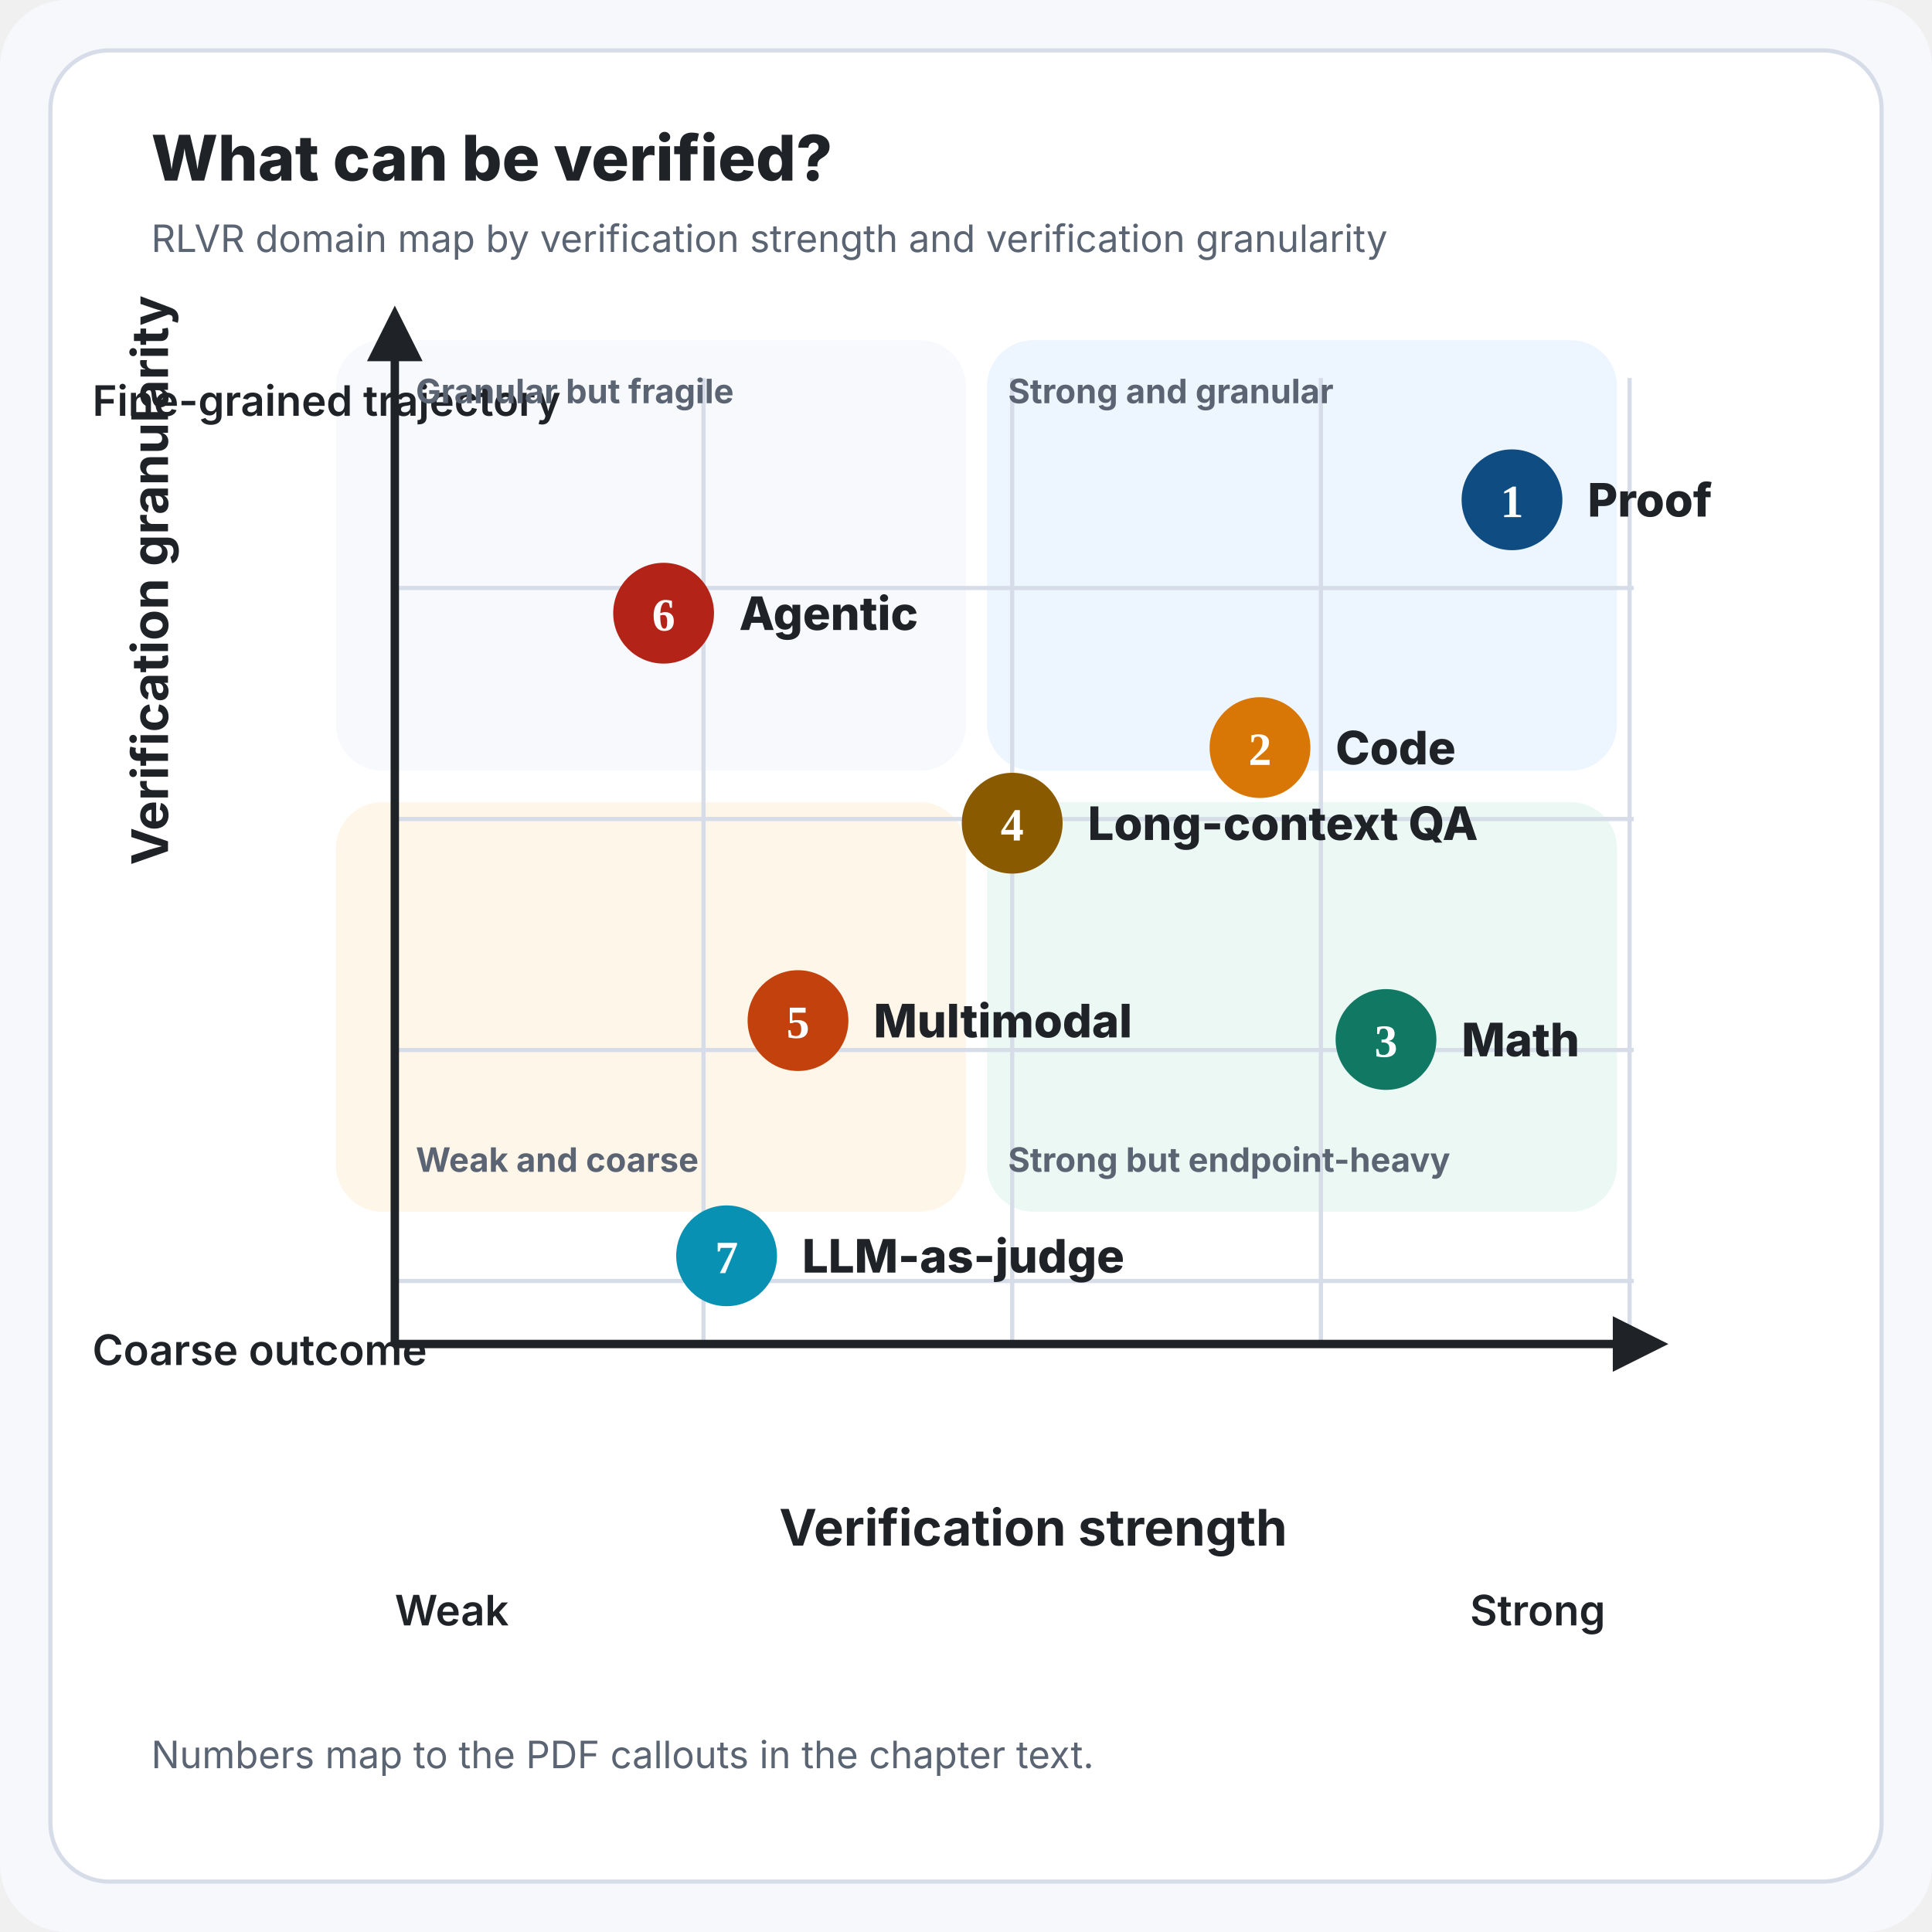
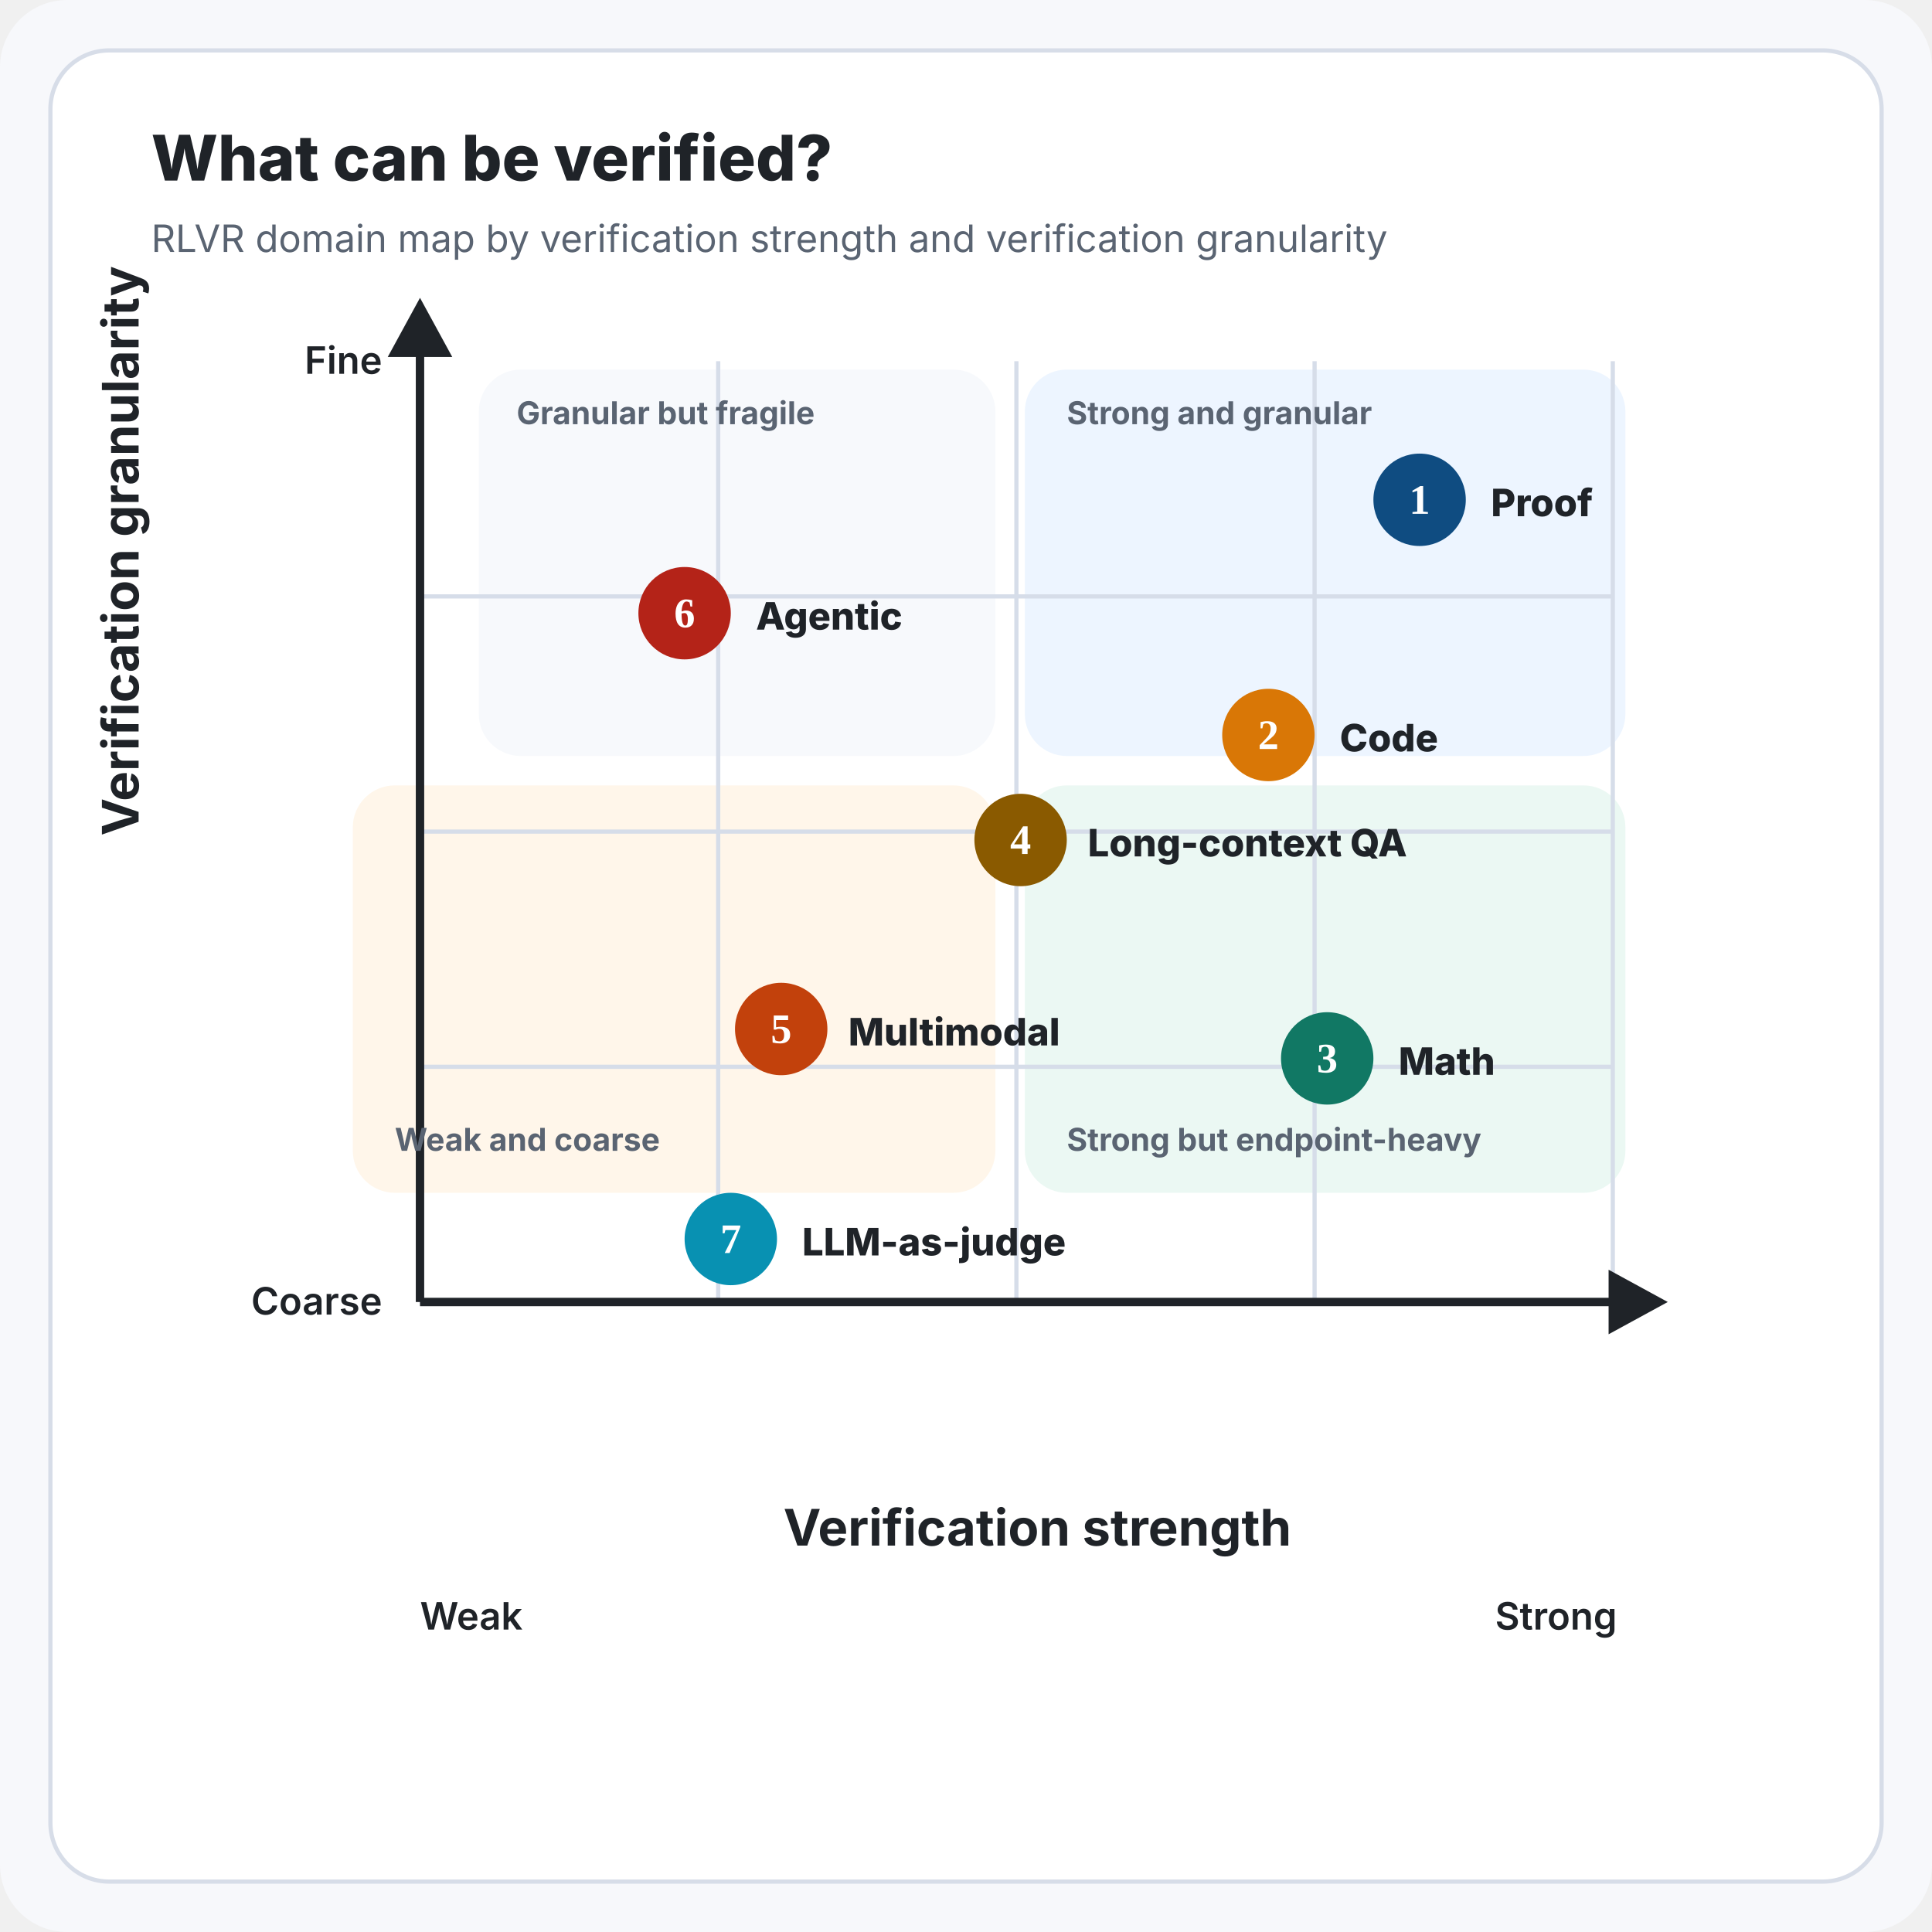
<svg xmlns="http://www.w3.org/2000/svg" width="920" height="920" viewBox="0 0 920 920" role="img" aria-labelledby="title desc">
  <defs>
    <style>
      .bg { fill: #f7f8fb; }
      .panel { fill: #ffffff; stroke: #d7dde8; stroke-width: 2; }
-       .quadrant-a { fill: #f7f9fc; }
-       .quadrant-b { fill: #edf5ff; }
-       .quadrant-c { fill: #fff6ea; }
-       .quadrant-d { fill: #ebf8f3; }
+       .quad-a { fill: #f7f9fc; }
+       .quad-b { fill: #edf5ff; }
+       .quad-c { fill: #fff6ea; }
+       .quad-d { fill: #ebf8f3; }
      .grid { stroke: #d6dde9; stroke-width: 2; }
-       .axis { stroke: #1f2328; stroke-width: 4; }
+       .axis { stroke: #1f2328; stroke-width: 4; fill: #1f2328; }
      .text { fill: #1f2328; font-family: Avenir Next, Inter, Segoe UI, sans-serif; }
      .muted { fill: #5a6472; }
      .title { font-size: 30px; font-weight: 800; }
      .subtitle { font-size: 18px; }
      .axis-label { font-size: 24px; font-weight: 700; }
-       .tick { font-size: 20px; font-weight: 600; }
-       .quadrant-label { font-size: 16px; font-weight: 700; }
-       .point-label { font-size: 22px; font-weight: 800; }
-       .number { fill: #ffffff; font-size: 22px; font-weight: 800; text-anchor: middle; dominant-baseline: middle; }
+       .tick { font-size: 18px; font-weight: 600; }
+       .quadrant { font-size: 15px; font-weight: 700; }
+       .label { font-size: 18px; font-weight: 800; dominant-baseline: middle; }
+       .num { fill: #ffffff; font-size: 20px; font-weight: 800; text-anchor: middle; dominant-baseline: middle; }
    </style>
  </defs>
  <rect class="bg" x="0" y="0" width="920" height="920" rx="32" />
  <rect class="panel" x="24" y="24" width="872" height="872" rx="28" />
  <text class="text title" x="72" y="86">What can be verified?</text>
  <text class="text subtitle muted" x="72" y="120">RLVR domain map by verification strength and verification granularity</text>
-   <rect class="quadrant-a" x="160" y="162" width="300" height="205" rx="22" />
-   <rect class="quadrant-b" x="470" y="162" width="300" height="205" rx="22" />
-   <rect class="quadrant-c" x="160" y="382" width="300" height="195" rx="22" />
-   <rect class="quadrant-d" x="470" y="382" width="300" height="195" rx="22" />
+   <rect class="quad-a" x="228" y="176" width="246" height="184" rx="20" />
+   <rect class="quad-b" x="488" y="176" width="286" height="184" rx="20" />
+   <rect class="quad-c" x="168" y="374" width="306" height="194" rx="20" />
+   <rect class="quad-d" x="488" y="374" width="286" height="194" rx="20" />
  <g class="grid">
-     <line x1="188" y1="610" x2="778" y2="610" />
-     <line x1="188" y1="500" x2="778" y2="500" />
-     <line x1="188" y1="390" x2="778" y2="390" />
-     <line x1="188" y1="280" x2="778" y2="280" />
-     <line x1="188" y1="180" x2="188" y2="640" />
-     <line x1="335" y1="180" x2="335" y2="640" />
-     <line x1="482" y1="180" x2="482" y2="640" />
-     <line x1="629" y1="180" x2="629" y2="640" />
-     <line x1="776" y1="180" x2="776" y2="640" />
+     <line x1="200" y1="620" x2="768" y2="620" />
+     <line x1="200" y1="508" x2="768" y2="508" />
+     <line x1="200" y1="396" x2="768" y2="396" />
+     <line x1="200" y1="284" x2="768" y2="284" />
+     <line x1="200" y1="172" x2="200" y2="620" />
+     <line x1="342" y1="172" x2="342" y2="620" />
+     <line x1="484" y1="172" x2="484" y2="620" />
+     <line x1="626" y1="172" x2="626" y2="620" />
+     <line x1="768" y1="172" x2="768" y2="620" />
  </g>
  <g class="axis">
-     <line x1="188" y1="640" x2="790" y2="640" />
-     <polygon points="790,640 770,630 770,650" fill="#1f2328" />
-     <line x1="188" y1="640" x2="188" y2="150" />
-     <polygon points="188,150 178,170 198,170" fill="#1f2328" />
+     <line x1="200" y1="620" x2="790" y2="620" />
+     <polygon points="790,620 768,608 768,632" />
+     <line x1="200" y1="620" x2="200" y2="146" />
+     <polygon points="200,146 188,168 212,168" />
  </g>
-   <text class="text axis-label" x="492" y="736" text-anchor="middle">Verification strength</text>
-   <text class="text tick" x="188" y="774">Weak</text>
-   <text class="text tick" x="700" y="774">Strong</text>
-   <text class="text axis-label" x="80" y="412" transform="rotate(-90 80 412)">Verification granularity</text>
-   <text class="text tick" x="44" y="650">Coarse outcome</text>
-   <text class="text tick" x="44" y="198">Fine-grained trajectory</text>
-   <text class="text quadrant-label muted" x="198" y="192">Granular but fragile</text>
-   <text class="text quadrant-label muted" x="480" y="192">Strong and granular</text>
-   <text class="text quadrant-label muted" x="198" y="558">Weak and coarse</text>
-   <text class="text quadrant-label muted" x="480" y="558">Strong but endpoint-heavy</text>
-   <g transform="translate(720 238)">
-     <circle cx="0" cy="0" r="24" fill="#0f4c81" />
-     <text class="number" x="0" y="2">1</text>
-     <text class="text point-label" x="36" y="8">Proof</text>
+   <text class="text axis-label" x="494" y="736" text-anchor="middle">Verification strength</text>
+   <text class="text tick" x="200" y="776">Weak</text>
+   <text class="text tick" x="770" y="776" text-anchor="end">Strong</text>
+   <text class="text axis-label" x="66" y="398" transform="rotate(-90 66 398)">Verification granularity</text>
+   <text class="text tick" x="182" y="626" text-anchor="end">Coarse</text>
+   <text class="text tick" x="182" y="178" text-anchor="end">Fine</text>
+   <text class="text quadrant muted" x="246" y="202">Granular but fragile</text>
+   <text class="text quadrant muted" x="508" y="202">Strong and granular</text>
+   <text class="text quadrant muted" x="188" y="548">Weak and coarse</text>
+   <text class="text quadrant muted" x="508" y="548">Strong but endpoint-heavy</text>
+   <g transform="translate(676 238)">
+     <circle cx="0" cy="0" r="22" fill="#0f4c81" />
+     <text class="num" x="0" y="1">1</text>
+     <text class="text label" x="34" y="1">Proof</text>
  </g>
-   <g transform="translate(600 356)">
-     <circle cx="0" cy="0" r="24" fill="#d97706" />
-     <text class="number" x="0" y="2">2</text>
-     <text class="text point-label" x="36" y="8">Code</text>
+   <g transform="translate(604 350)">
+     <circle cx="0" cy="0" r="22" fill="#d97706" />
+     <text class="num" x="0" y="1">2</text>
+     <text class="text label" x="34" y="1">Code</text>
  </g>
-   <g transform="translate(660 495)">
-     <circle cx="0" cy="0" r="24" fill="#117864" />
-     <text class="number" x="0" y="2">3</text>
-     <text class="text point-label" x="36" y="8">Math</text>
+   <g transform="translate(632 504)">
+     <circle cx="0" cy="0" r="22" fill="#117864" />
+     <text class="num" x="0" y="1">3</text>
+     <text class="text label" x="34" y="1">Math</text>
  </g>
-   <g transform="translate(482 392)">
-     <circle cx="0" cy="0" r="24" fill="#8a5a00" />
-     <text class="number" x="0" y="2">4</text>
-     <text class="text point-label" x="36" y="8">Long-context QA</text>
+   <g transform="translate(486 400)">
+     <circle cx="0" cy="0" r="22" fill="#8a5a00" />
+     <text class="num" x="0" y="1">4</text>
+     <text class="text label" x="32" y="1">Long-context QA</text>
  </g>
-   <g transform="translate(380 486)">
-     <circle cx="0" cy="0" r="24" fill="#c2410c" />
-     <text class="number" x="0" y="2">5</text>
-     <text class="text point-label" x="36" y="8">Multimodal</text>
+   <g transform="translate(372 490)">
+     <circle cx="0" cy="0" r="22" fill="#c2410c" />
+     <text class="num" x="0" y="1">5</text>
+     <text class="text label" x="32" y="1">Multimodal</text>
  </g>
-   <g transform="translate(316 292)">
-     <circle cx="0" cy="0" r="24" fill="#b42318" />
-     <text class="number" x="0" y="2">6</text>
-     <text class="text point-label" x="36" y="8">Agentic</text>
+   <g transform="translate(326 292)">
+     <circle cx="0" cy="0" r="22" fill="#b42318" />
+     <text class="num" x="0" y="1">6</text>
+     <text class="text label" x="34" y="1">Agentic</text>
  </g>
-   <g transform="translate(346 598)">
-     <circle cx="0" cy="0" r="24" fill="#0891b2" />
-     <text class="number" x="0" y="2">7</text>
-     <text class="text point-label" x="36" y="8">LLM-as-judge</text>
+   <g transform="translate(348 590)">
+     <circle cx="0" cy="0" r="22" fill="#0891b2" />
+     <text class="num" x="0" y="1">7</text>
+     <text class="text label" x="34" y="1">LLM-as-judge</text>
  </g>
-   <text class="text muted" x="72" y="842" font-size="18">Numbers map to the PDF callouts in the chapter text.</text>
</svg>
